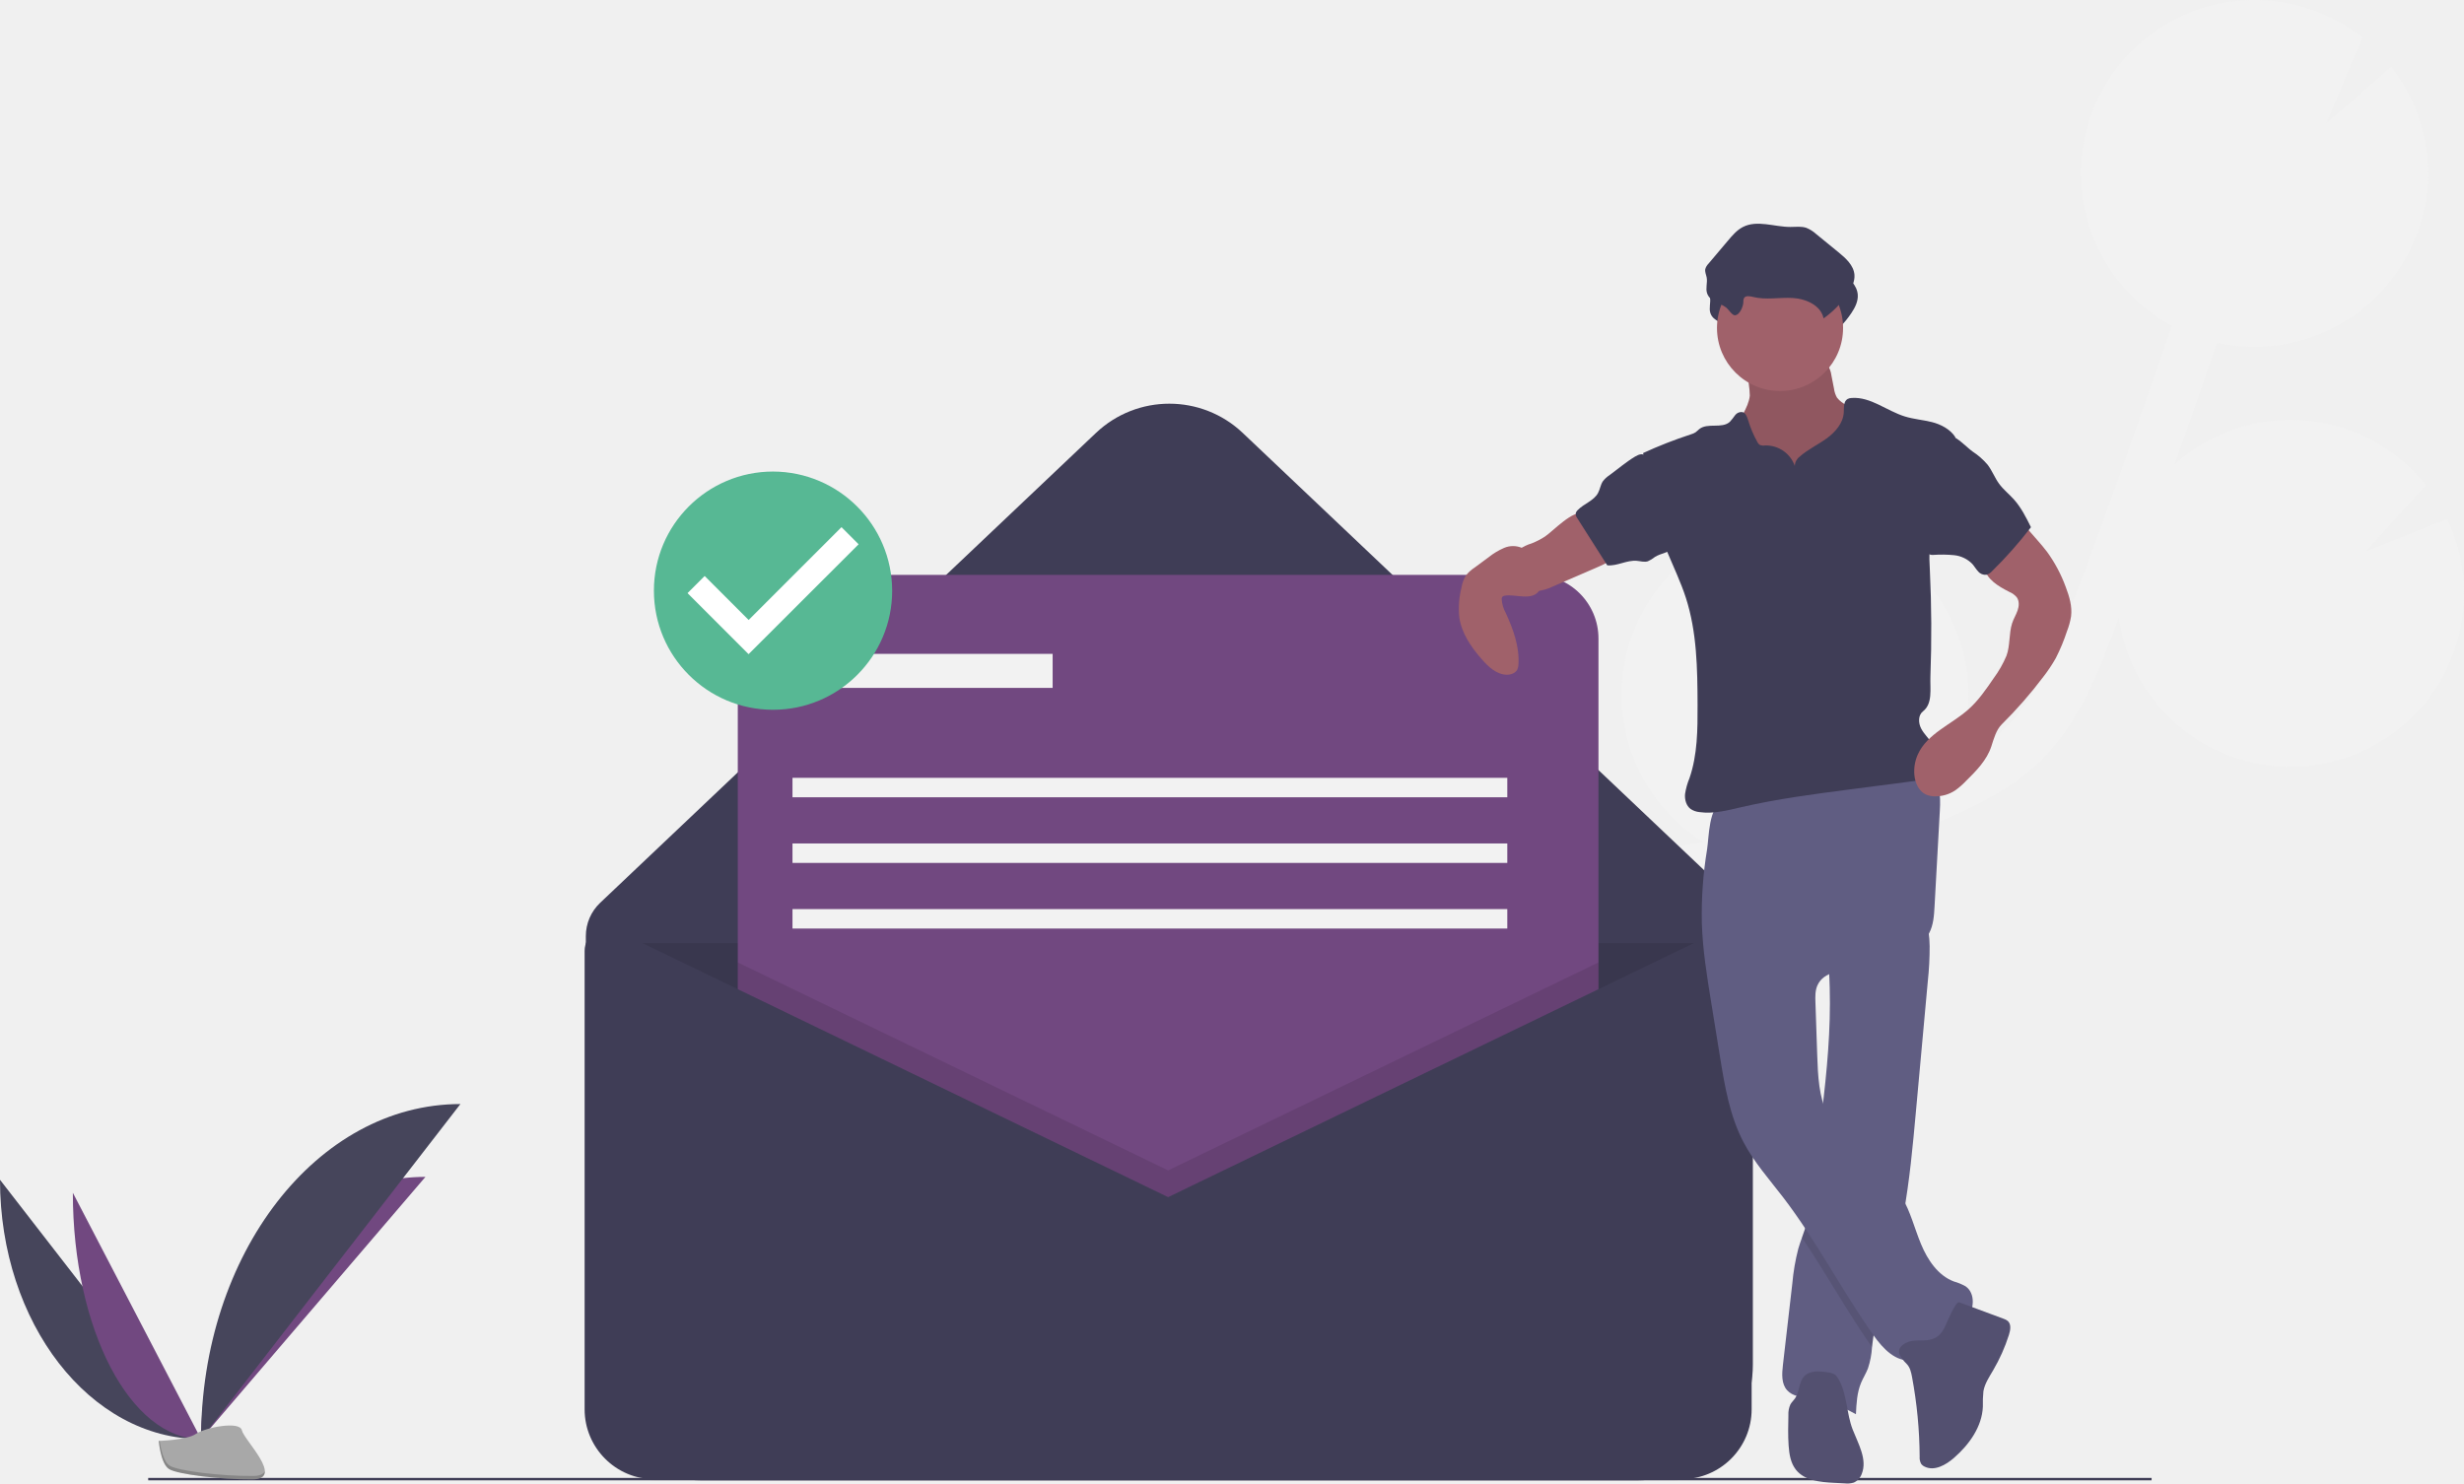
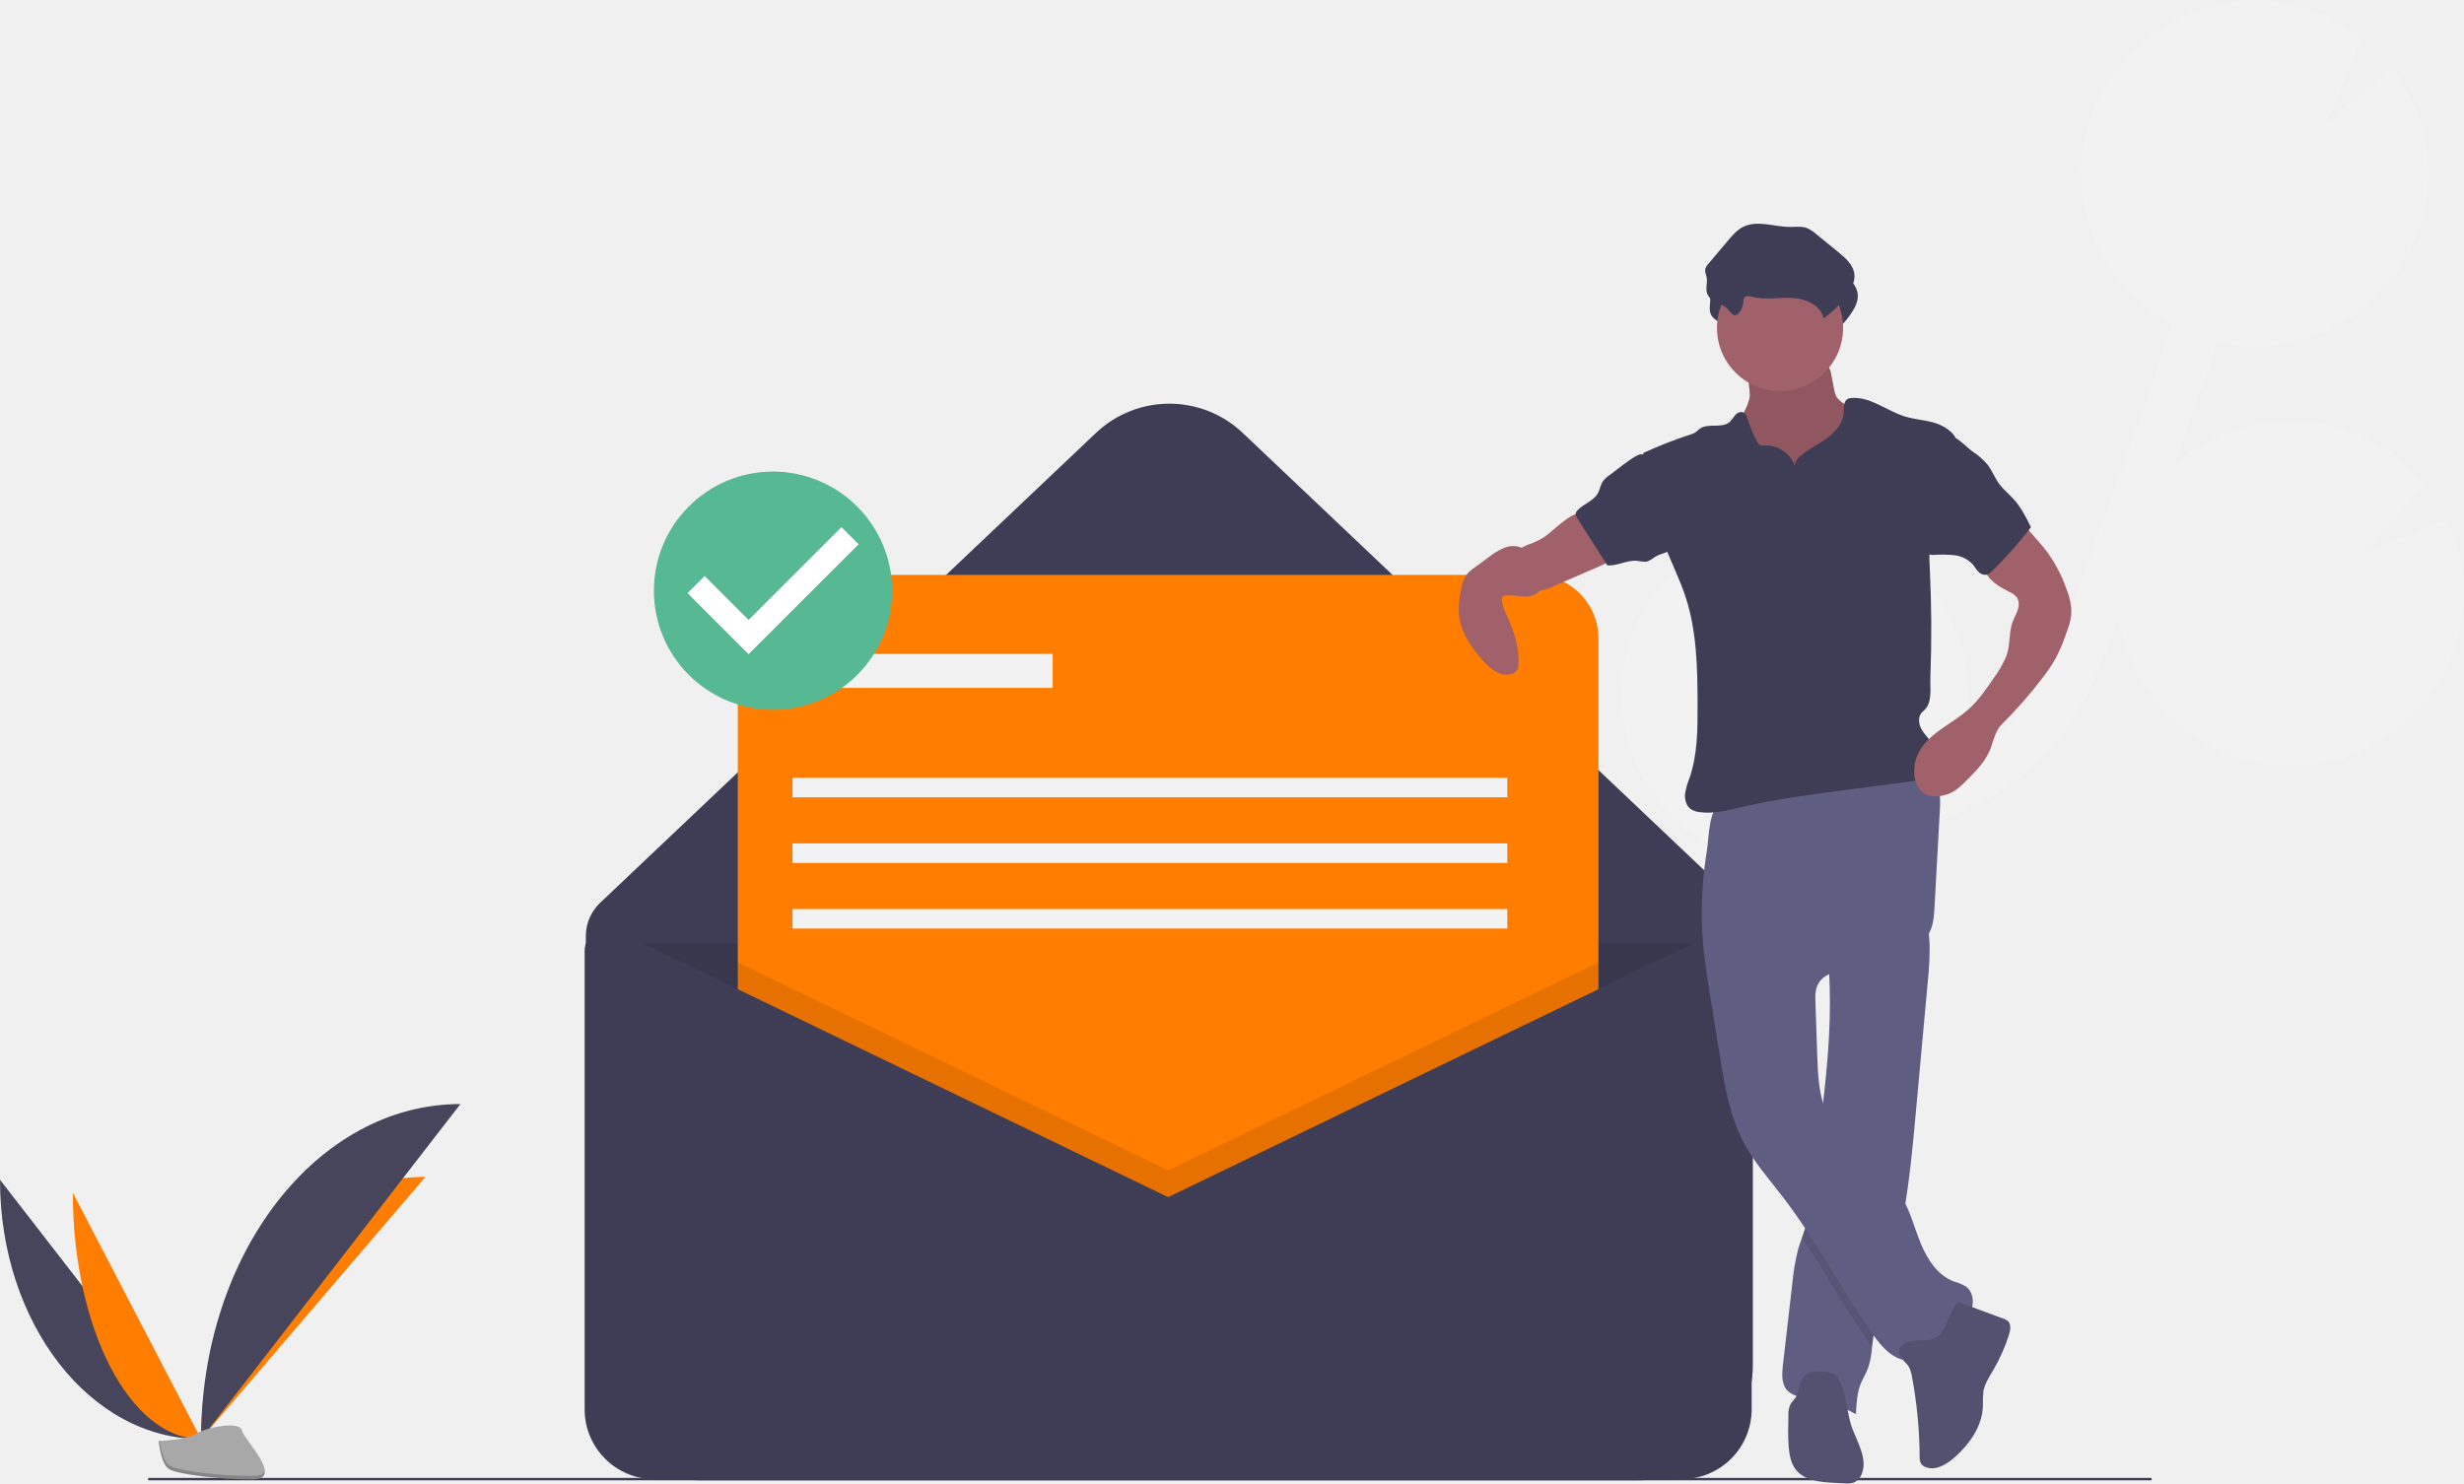
<svg xmlns="http://www.w3.org/2000/svg" id="aaafdec0-95c8-49a3-a8f8-64216c6da511" data-name="Layer 1" width="1013.449" height="610.281" viewBox="0 0 1013.449 610.281">
  <path d="M782.744,493.253l8.69-1.502c.834-.146,1.661-.324,2.494-.475A71.336,71.336,0,0,1,839.477,359.773l-11.39,27.103,26.986-23.563a1.218,1.218,0,0,1,.184.062,71.34,71.34,0,0,1,43.588,90.991c-.451,1.285-.989,2.512-1.505,3.754,7.618-3.828,14.926-8.284,20.886-13.989,12.066-11.562,18.676-27.517,26.064-47.173,14.636-38.953,28.727-78.469,42.256-118.071a71.308,71.308,0,0,1-33.338-86.355c.725-2.059,1.565-4.042,2.455-5.99.222-.487.447-.972.679-1.452.905-1.867,1.86-3.697,2.908-5.452.171-.288.363-.557.538-.842q1.368-2.221,2.886-4.31c.377-.523.752-1.044,1.142-1.555,1.147-1.5,2.334-2.959,3.587-4.352.418-.466.862-.902,1.292-1.356q1.443-1.523,2.966-2.954c.535-.502,1.064-1.008,1.614-1.492.141-.124.272-.26.414-.383.007.009.013.019.019.028a71.29,71.29,0,0,1,91.213-2.049L1050.1,195.641l26.679-23.283a70.944,70.944,0,0,1,2.637,84.02c.025.009.05.015.075.024-.291.428-.622.82-.922,1.24q-.844,1.184-1.728,2.325c-.758.976-1.545,1.919-2.349,2.85-.607.702-1.205,1.41-1.836,2.086-.924.988-1.892,1.924-2.866,2.854-.569.543-1.113,1.113-1.698,1.636q-2.3,2.055-4.76,3.899c-.575.431-1.182.811-1.769,1.223-1.151.81-2.308,1.608-3.503,2.347-.742.458-1.503.877-2.26,1.308-1.096.624-2.2,1.229-3.326,1.794-.799.4-1.603.781-2.417,1.151-1.157.527-2.328,1.016-3.512,1.482-.794.312-1.585.628-2.39.912-1.329.468-2.677.875-4.033,1.264-.685.197-1.358.422-2.049.598-2.034.519-4.092.961-6.173,1.299-.391.064-.79.088-1.183.145-1.725.251-3.459.454-5.207.577-.751.053-1.507.061-2.262.09-1.413.055-2.827.083-4.249.053-.829-.018-1.658-.06-2.49-.107q-2.077-.118-4.158-.362c-.82-.095-1.638-.189-2.459-.314-1.486-.226-2.971-.52-4.455-.843-.097-.021-.195-.034-.293-.056q-8.565,25.061-17.448,50.016a71.291,71.291,0,0,1,103.374,8.521l-24.664,27.276,33.394-13.331a71.095,71.095,0,0,1,2.854,54.309,69.978,69.978,0,0,1-9.062,17.532,71.312,71.312,0,0,1-128.853-31.287c-.627,1.676-1.234,3.373-1.863,5.048-6.519,17.341-14.63,38.922-30.918,54.525-11.041,10.576-24.625,17.285-37.657,22.958q-12.73,5.54-25.799,10.244a71.497,71.497,0,0,1-31.926,10.175c-13.747,3.819-27.668,7.007-41.718,9.468l-8.761,1.51c-7.874,1.349-15.947,2.737-23.96,4.337,1.154.342,2.309.669,3.457,1.073a71.363,71.363,0,0,1,47.639,69.428l-54.925,16.859,49.701,7.893a71.373,71.373,0,0,1-118.926,21.106q.757,2.535,1.52,5.063c1.009,3.349,2.01,6.678,2.971,9.976,13.078,44.938,7.45,80.288-15.851,99.532l-12.644-15.305c22.678-18.734,15.642-57.336,9.434-78.682-.944-3.238-1.929-6.509-2.92-9.798-8.518-28.298-18.174-60.373-5.668-89.848C684.773,510.029,739.096,500.727,782.744,493.253Z" transform="translate(-93.27537 -144.8593)" fill="#f2f2f2" />
  <path d="M766.646,753.851H381.813a47.583,47.583,0,0,1-47.583-47.583V529.956a18.851,18.851,0,0,1,5.882-13.681L544.036,322.972a43.889,43.889,0,0,1,60.388,0L798.854,507.276a49.274,49.274,0,0,1,15.376,35.76V706.268A47.583,47.583,0,0,1,766.646,753.851Z" transform="translate(-93.27537 -144.8593)" fill="#3f3d56" />
  <path d="M240.954,387.992h476a0,0,0,0,1,0,0V580.259a28.732,28.732,0,0,1-28.732,28.732H269.686a28.732,28.732,0,0,1-28.732-28.732V387.992a0,0,0,0,1,0,0Z" opacity="0.1" />
  <path d="M333.73,521.351" transform="translate(-93.27537 -144.8593)" fill="none" stroke="#3f3d56" stroke-miterlimit="10" />
-   <rect x="303.454" y="236.492" width="354" height="354" rx="26.181" fill="#714880" />
+   <rect x="303.454" y="236.492" width="354" height="354" rx="26.181" fill="#ff7d00" />
  <polygon points="657.454 395.942 657.454 590.492 303.454 590.492 303.454 395.942 480.454 481.492 657.454 395.942" opacity="0.1" />
  <path d="M573.73,637.351l-226.794-109.617a9.202,9.202,0,0,0-13.206,8.285V724.619a28.732,28.732,0,0,0,28.732,28.732H784.997a28.732,28.732,0,0,0,28.732-28.732v-185.369a11.229,11.229,0,0,0-16.115-10.11Z" transform="translate(-93.27537 -144.8593)" fill="#3f3d56" />
  <rect x="333.954" y="268.992" width="99" height="14" fill="#f2f2f2" />
  <rect x="325.954" y="319.992" width="294" height="8" fill="#f2f2f2" />
  <rect x="325.954" y="346.992" width="294" height="8" fill="#f2f2f2" />
  <rect x="325.954" y="373.992" width="294" height="8" fill="#f2f2f2" />
  <line x1="60.954" y1="608.492" x2="884.954" y2="608.492" fill="none" stroke="#3f3d56" stroke-miterlimit="10" />
  <path d="M93.275,630.212c0,58.96,36.989,106.67,82.699,106.67" transform="translate(-93.27537 -144.8593)" fill="#46455b" />
-   <path d="M175.975,736.883c0-59.623,41.277-107.869,92.288-107.869" transform="translate(-93.27537 -144.8593)" fill="#714880" />
-   <path d="M123.239,635.557c0,56.006,23.587,101.325,52.736,101.325" transform="translate(-93.27537 -144.8593)" fill="#714880" />
+   <path d="M175.975,736.883c0-59.623,41.277-107.869,92.288-107.869" transform="translate(-93.27537 -144.8593)" fill="#ff7d00" />
+   <path d="M123.239,635.557c0,56.006,23.587,101.325,52.736,101.325" transform="translate(-93.27537 -144.8593)" fill="#ff7d00" />
  <path d="M175.975,736.883c0-76.185,47.71-137.832,106.67-137.832" transform="translate(-93.27537 -144.8593)" fill="#46455b" />
  <path d="M158.577,737.635s11.728-.361,15.263-2.878,18.041-5.522,18.918-1.486,17.625,20.076,4.384,20.183-30.766-2.062-34.294-4.211S158.577,737.635,158.577,737.635Z" transform="translate(-93.27537 -144.8593)" fill="#a8a8a8" />
  <path d="M197.378,752.049c-13.241.107-30.766-2.062-34.294-4.211-2.687-1.637-3.757-7.509-4.115-10.218-.248.011-.392.015-.392.015s.743,9.459,4.271,11.608,21.053,4.318,34.294,4.211c3.822-.031,5.142-1.391,5.07-3.405C201.68,751.266,200.223,752.026,197.378,752.049Z" transform="translate(-93.27537 -144.8593)" opacity="0.2" />
  <path d="M812.988,307.63c-.601,5.355-4.685,9.668-6.198,14.839-2.278,7.784,1.661,16.136,7.048,22.198a49.159,49.159,0,0,0,34.234,16.255,14.6,14.6,0,0,0,5.66-.617,12.116,12.116,0,0,0,4.306-2.943c4.057-4.074,6.235-9.719,7.103-15.402s.531-11.474.191-17.214a9.721,9.721,0,0,0-.636-3.472,8.896,8.896,0,0,0-2.235-2.747,52.07,52.07,0,0,0-9.59-6.966,11.009,11.009,0,0,1-4.018-3.075,9.937,9.937,0,0,1-1.242-3.681l-1.059-5.399a10.609,10.609,0,0,0-1.556-4.376c-1.872-2.525-5.452-2.868-8.592-2.992L824.899,291.586c-3.579-.14-8.294-1.167-11.788-.464-3.262.656-2.179,3.663-1.586,6.4A46.267,46.267,0,0,1,812.988,307.63Z" transform="translate(-93.27537 -144.8593)" fill="#a0616a" />
  <path d="M812.988,307.63c-.601,5.355-4.685,9.668-6.198,14.839-2.278,7.784,1.661,16.136,7.048,22.198a49.159,49.159,0,0,0,34.234,16.255,14.6,14.6,0,0,0,5.66-.617,12.116,12.116,0,0,0,4.306-2.943c4.057-4.074,6.235-9.719,7.103-15.402s.531-11.474.191-17.214a9.721,9.721,0,0,0-.636-3.472,8.896,8.896,0,0,0-2.235-2.747,52.07,52.07,0,0,0-9.59-6.966,11.009,11.009,0,0,1-4.018-3.075,9.937,9.937,0,0,1-1.242-3.681l-1.059-5.399a10.609,10.609,0,0,0-1.556-4.376c-1.872-2.525-5.452-2.868-8.592-2.992L824.899,291.586c-3.579-.14-8.294-1.167-11.788-.464-3.262.656-2.179,3.663-1.586,6.4A46.267,46.267,0,0,1,812.988,307.63Z" transform="translate(-93.27537 -144.8593)" opacity="0.1" />
  <path d="M886.177,548.641q-2.445,26.808-4.89,53.608c-1.276,14.061-2.577,28.179-5.079,42.059-.864,4.783-1.877,9.541-3.079,14.258-3.342,13.097-8.191,25.899-9.755,39.325-.049.387-.091.782-.132,1.177a34.189,34.189,0,0,1-1.671,8.726c-.782,2.05-1.984,3.919-2.832,5.944-1.688,4.05-1.91,8.529-2.116,12.916a55.682,55.682,0,0,0-19.173-6.553c-3.252-.486-6.874-.831-9.088-3.26-2.453-2.684-2.182-6.792-1.77-10.397q1.939-16.794,3.869-33.571a87.495,87.495,0,0,1,2.445-14.258c.445-1.556.98-3.087,1.523-4.618.749-2.107,1.506-4.215,2.074-6.38a76.832,76.832,0,0,0,1.712-10.628c1.325-11.262,2.922-22.499,4.322-33.752l.074-.593c2.099-17.057,3.696-34.197,3.235-51.377-.066-2.544-.173-5.088-.338-7.639-.23-3.696-.568-5.656,2.494-7.969,3.383-2.552,7.837-4.338,11.706-6.01,2.083-.906,25.018-9.047,25.553-7.261a44.688,44.688,0,0,1,1.679,11.706A130.253,130.253,0,0,1,886.177,548.641Z" transform="translate(-93.27537 -144.8593)" fill="#605d82" />
  <path d="M876.207,644.308c-.864,4.783-1.877,9.541-3.079,14.258-3.342,13.097-8.191,25.899-9.755,39.325-.049.387-.091.782-.132,1.177-10.224-14.604-18.835-30.311-28.813-45.072.749-2.107,1.506-4.215,2.074-6.38a76.832,76.832,0,0,0,1.712-10.628c1.325-11.262,2.922-22.499,4.322-33.752l.074-.593a34.964,34.964,0,0,0,2.494,6.923c6.701,13.616,22.622,20.498,30.41,33.53Q875.874,643.703,876.207,644.308Z" transform="translate(-93.27537 -144.8593)" opacity="0.1" />
  <path d="M793.242,524.578c.338,10.921,2.086,21.743,3.83,32.529l3.599,22.254c1.97,12.18,4.021,24.607,9.785,35.516,4.312,8.16,10.524,15.124,16.143,22.445,13.815,17.998,24.194,38.387,37.294,56.913,3.808,5.385,9.25,11.208,15.749,10.084,4.265-.738,7.363-4.289,10.715-7.027,3.953-3.228,8.716-5.59,11.826-9.636s3.719-10.771-.494-13.65a22.228,22.228,0,0,0-4.822-1.973c-6.532-2.484-10.759-8.862-13.449-15.312s-4.32-13.384-7.904-19.383c-7.787-13.032-23.71-19.913-30.413-33.534-3.754-7.629-4.112-16.422-4.399-24.92l-.732-21.662c-.08-2.369-.143-4.833.82-6.998,2.564-5.766,10.305-6.303,16.573-7.034a56.692,56.692,0,0,0,20.31-6.408c3.61-1.95,7.137-4.435,9.069-8.055,1.762-3.303,2.005-7.176,2.212-10.914l2.17-39.258c.187-3.378.357-6.87-.833-10.036-2.989-7.95-13.029-10.548-21.514-10.169-15.79.706-30.367,7.498-45.255,12.085a115.055,115.055,0,0,1-11.217,2.926c-3.341.671-7.385.392-10.572,1.467-5.667,1.911-5.523,14.304-6.327,19.445A163.693,163.693,0,0,0,793.242,524.578Z" transform="translate(-93.27537 -144.8593)" fill="#605d82" />
  <path d="M877.499,705.964c1.392,1.404,1.847,3.461,2.21,5.405a184.599,184.599,0,0,1,3.126,32.692,5.338,5.338,0,0,0,.588,2.962,3.721,3.721,0,0,0,1.538,1.236c4.024,1.918,8.695-.755,12.048-3.692,6.216-5.445,11.476-12.754,11.829-21.011a48.779,48.779,0,0,1,.223-6.372c.546-3.108,2.361-5.817,3.96-8.537a72.053,72.053,0,0,0,6.545-14.672c.611-1.923,1.018-4.345-.489-5.687a5.482,5.482,0,0,0-1.792-.931L899.109,680.606c-1.575-.585-5.495,9.484-6.117,10.585-1.522,2.693-3.035,4.221-6.088,4.843-3.117.634-6.827-.276-9.735,1.279C872.249,699.944,874.714,703.155,877.499,705.964Z" transform="translate(-93.27537 -144.8593)" fill="#535070" />
  <path d="M849.449,712.178a5.574,5.574,0,0,0-1.384-1.754,6.259,6.259,0,0,0-2.791-.948c-3.461-.588-7.563-.975-9.951,1.598-2.239,2.412-1.854,6.34-3.727,9.047-.593.857-1.396,1.563-1.91,2.469a9.31,9.31,0,0,0-.838,4.429c-.097,4.195-.193,8.398.097,12.584.243,3.508.834,7.184,3.028,9.932,3.521,4.411,9.872,5.045,15.508,5.332l4.565.232a8.912,8.912,0,0,0,3.741-.343,6.159,6.159,0,0,0,3.227-3.551c2.376-5.906-1.387-12.27-3.705-18.2C852.646,726.189,853.125,718.621,849.449,712.178Z" transform="translate(-93.27537 -144.8593)" fill="#535070" />
  <path d="M811.666,277.459a3.773,3.773,0,0,1,.257-1.76c.669-1.182,2.415-.861,3.732-.528,5.297,1.335,10.878.127,16.331.439s11.597,3.038,12.693,8.39a39.824,39.824,0,0,0,10.069-10.345c1.514-2.265,2.833-4.859,2.627-7.576-.297-3.918-3.584-6.848-6.628-9.333l-9.073-7.407a13.673,13.673,0,0,0-4.062-2.583c-2.095-.716-4.38-.375-6.594-.373-6.605.004-13.647-3.002-19.521.018-2.454,1.261-4.301,3.423-6.081,5.53l-8.098,9.586a5.121,5.121,0,0,0-1.294,2.195c-.23,1.17.37,2.325.58,3.499.383,2.141-.54,4.427.169,6.484,1.177,3.414,5.323,3.897,7.857,5.855.945.729,2.425,3.202,3.55,3.172C810.209,282.665,811.613,279.037,811.666,277.459Z" transform="translate(-93.27537 -144.8593)" fill="#3f3d56" />
  <circle cx="732.131" cy="134.925" r="25.932" fill="#a0616a" />
  <path d="M831.48,336.536a12.562,12.562,0,0,0-12.229-8.416,3.729,3.729,0,0,1-2.256-.285,3.109,3.109,0,0,1-.927-1.159,45.299,45.299,0,0,1-3.781-8.939c-.414-1.373-.979-2.991-2.368-3.348a3.199,3.199,0,0,0-3.018,1.313,26.59,26.59,0,0,1-2.157,2.711c-3.261,2.916-9.043.258-12.504,2.934-.565.437-1.032.997-1.626,1.394a7.594,7.594,0,0,1-1.904.816,182.621,182.621,0,0,0-19.626,7.687c2.303,13.867,4.662,27.975,10.059,40.955,2.568,6.177,5.479,12.226,7.536,18.591,4.557,14.104,4.759,29.194,4.81,44.015.035,10.144-.015,20.505-3.297,30.103a28.412,28.412,0,0,0-1.853,6.613c-.198,2.287.468,4.809,2.321,6.164a7.938,7.938,0,0,0,3.581,1.258c5.687.834,11.42-.679,17.019-1.976,15.008-3.476,30.315-5.465,45.592-7.448l25.6-3.324a14.862,14.862,0,0,0,5.296-1.369c4.684-2.565,5.129-9.611,2.22-14.09-1.395-2.147-3.362-3.909-4.534-6.185s-1.272-5.46.746-7.037c4.103-3.207,2.879-9.158,3.075-14.362q.821-21.829-.222-43.674a86.962,86.962,0,0,1-.145-9.058,80.214,80.214,0,0,1,2.823-15.115l7.779-30.628c-2.032-3.211-5.923-5.248-9.609-6.173s-7.525-1.197-11.154-2.322c-7.436-2.304-14.057-8.152-21.823-7.607a3.962,3.962,0,0,0-1.691.413c-1.752.992-1.474,3.516-1.586,5.526-.248,4.447-3.518,8.163-7.13,10.769s-7.737,4.506-11.054,7.478A4.933,4.933,0,0,0,831.48,336.536Z" transform="translate(-93.27537 -144.8593)" fill="#3f3d56" />
  <path d="M728.73,365.587a30.615,30.615,0,0,1-5.454,2.807,17.93,17.93,0,0,0-5.225,2.536,8.188,8.188,0,0,0-1.817,2.245,9.983,9.983,0,0,0,9.206,14.874,20.039,20.039,0,0,0,6.807-2.03L750.537,378.093c3.096-1.341,6.44-2.914,7.903-5.954a1.383,1.383,0,0,0,.178-.945,1.562,1.562,0,0,0-.751-.79,40.867,40.867,0,0,1-10.65-10.042c-.75-1.019-1.669-3.424-2.729-4.035C740.616,354.098,731.829,363.576,728.73,365.587Z" transform="translate(-93.27537 -144.8593)" fill="#a0616a" />
  <path d="M924.258,359.084l6.743,7.703c1.448,1.654,2.897,3.309,4.216,5.067a59.141,59.141,0,0,1,7.723,14.549c1.466,3.846,2.682,7.943,2.17,12.027a29.422,29.422,0,0,1-1.687,6.117,76.142,76.142,0,0,1-4.582,11.036,62.866,62.866,0,0,1-5.156,7.727,180.44,180.44,0,0,1-17.094,19.552c-2.305,2.282-3.272,5.972-4.276,9.057-1.851,5.69-6.255,10.121-10.514,14.323a29.237,29.237,0,0,1-4.515,3.885,14.705,14.705,0,0,1-8.216,2.34,9.018,9.018,0,0,1-3.701-.766c-2.915-1.384-4.396-4.754-4.7-7.967a16.946,16.946,0,0,1,1.418-8.521c3.869-8.572,13.806-12.286,20.83-18.54,4.119-3.667,7.268-8.274,10.374-12.831a44.348,44.348,0,0,0,5.247-9.197c1.569-4.185.958-9.14,2.328-13.394.579-1.798,1.609-3.422,2.232-5.206s.78-3.901-.31-5.445a7.913,7.913,0,0,0-3.053-2.235c-4.487-2.277-9.512-5.208-10.371-10.166a10.891,10.891,0,0,1,2.009-7.764,32.35,32.35,0,0,1,5.658-5.93C918.995,362.771,922.295,360.819,924.258,359.084Z" transform="translate(-93.27537 -144.8593)" fill="#a0616a" />
  <path d="M724.401,376.34c-1.191-2.405-2.679-4.859-5.082-6.055a9.364,9.364,0,0,0-7.387-.031,27.774,27.774,0,0,0-6.483,3.92l-5.812,4.285a14.307,14.307,0,0,0-3.451,3.185,13.445,13.445,0,0,0-1.797,4.931,35.246,35.246,0,0,0-.914,12.197c.922,6.554,4.874,12.276,9.223,17.266,2.718,3.118,6.073,6.264,10.207,6.397,1.784.057,3.769-.646,4.511-2.27a5.661,5.661,0,0,0,.403-2.022c.447-7.311-2.169-14.452-5.218-21.111a13.536,13.536,0,0,1-1.683-5.673,1.556,1.556,0,0,1,.248-.95,1.605,1.605,0,0,1,.992-.484c4.174-.826,11.364,2.417,14.292-2.218C728.351,384.7,725.75,379.065,724.401,376.34Z" transform="translate(-93.27537 -144.8593)" fill="#a0616a" />
  <path d="M810.306,269.3a3.773,3.773,0,0,1,.257-1.76c.669-1.182,2.415-.861,3.732-.528,5.297,1.335,10.878.127,16.331.439s11.597,3.038,12.693,8.39a39.824,39.824,0,0,0,10.069-10.345c1.514-2.265,2.833-4.859,2.627-7.576-.297-3.918-3.584-6.848-6.628-9.333l-9.073-7.407a13.672,13.672,0,0,0-4.062-2.583c-2.095-.716-4.38-.375-6.594-.373-6.605.004-13.647-3.002-19.521.018-2.454,1.261-4.301,3.423-6.081,5.53l-8.098,9.586a5.121,5.121,0,0,0-1.294,2.195c-.23,1.17.37,2.325.58,3.499.383,2.141-.54,4.427.169,6.484,1.177,3.414,5.323,3.897,7.857,5.855.945.729,2.425,3.202,3.55,3.172C808.849,274.505,810.253,270.877,810.306,269.3Z" transform="translate(-93.27537 -144.8593)" fill="#3f3d56" />
  <path d="M755.229,340.364a10.541,10.541,0,0,0-2.714,2.527c-.951,1.437-1.144,3.252-1.961,4.77-1.748,3.248-5.835,4.403-8.385,7.067a2.64,2.64,0,0,0-.806,1.382,3.08,3.08,0,0,0,.685,1.99l12.297,19.332c4.094.36,8.022-2.205,12.118-1.864,1.529.127,3.094.655,4.561.203a13.079,13.079,0,0,0,2.927-1.79c2.444-1.545,5.698-1.725,7.748-3.764,1.968-1.956,2.219-5.017,2.195-7.792a31.321,31.321,0,0,0-.731-7.168c-1.81-7.42-7.485-13.114-11.043-19.687-1.732-3.2-2.674-5.073-6.34-2.876C762.095,334.903,758.697,337.828,755.229,340.364Z" transform="translate(-93.27537 -144.8593)" fill="#3f3d56" />
  <path d="M904.571,330.588a28.769,28.769,0,0,1,6.186,5.419c1.873,2.415,2.934,5.372,4.734,7.843,1.744,2.395,4.119,4.25,6.097,6.455,3,3.345,5.033,7.425,7.028,11.451a171.065,171.065,0,0,1-15.906,17.977,5.13,5.13,0,0,1-2.415,1.588,3.896,3.896,0,0,1-3.414-1.392c-.886-.929-1.513-2.075-2.36-3.039a12.162,12.162,0,0,0-7.518-3.636,51.632,51.632,0,0,0-8.518-.117,3.367,3.367,0,0,1-1.819-.306,3.056,3.056,0,0,1-.993-1.139c-3.329-5.665-2.258-12.778-1.084-19.243l2.695-14.835a33.297,33.297,0,0,1,2.243-8.245c1.021-2.182,3.304-5.881,6.111-5.228C898.468,324.798,902.19,328.876,904.571,330.588Z" transform="translate(-93.27537 -144.8593)" fill="#3f3d56" />
  <ellipse cx="317.954" cy="242.066" rx="41" ry="41.075" fill="#fff" />
  <path d="M411.23,338.851a49,49,0,1,0,49,49A49.144,49.144,0,0,0,411.23,338.851Zm-10.059,75.125-25.113-25.113,7.044-7.044L401.194,399.912l38.187-38.187,7.044,7.044-45.254,45.207Z" transform="translate(-93.27537 -144.8593)" fill="#57b894" />
</svg>
